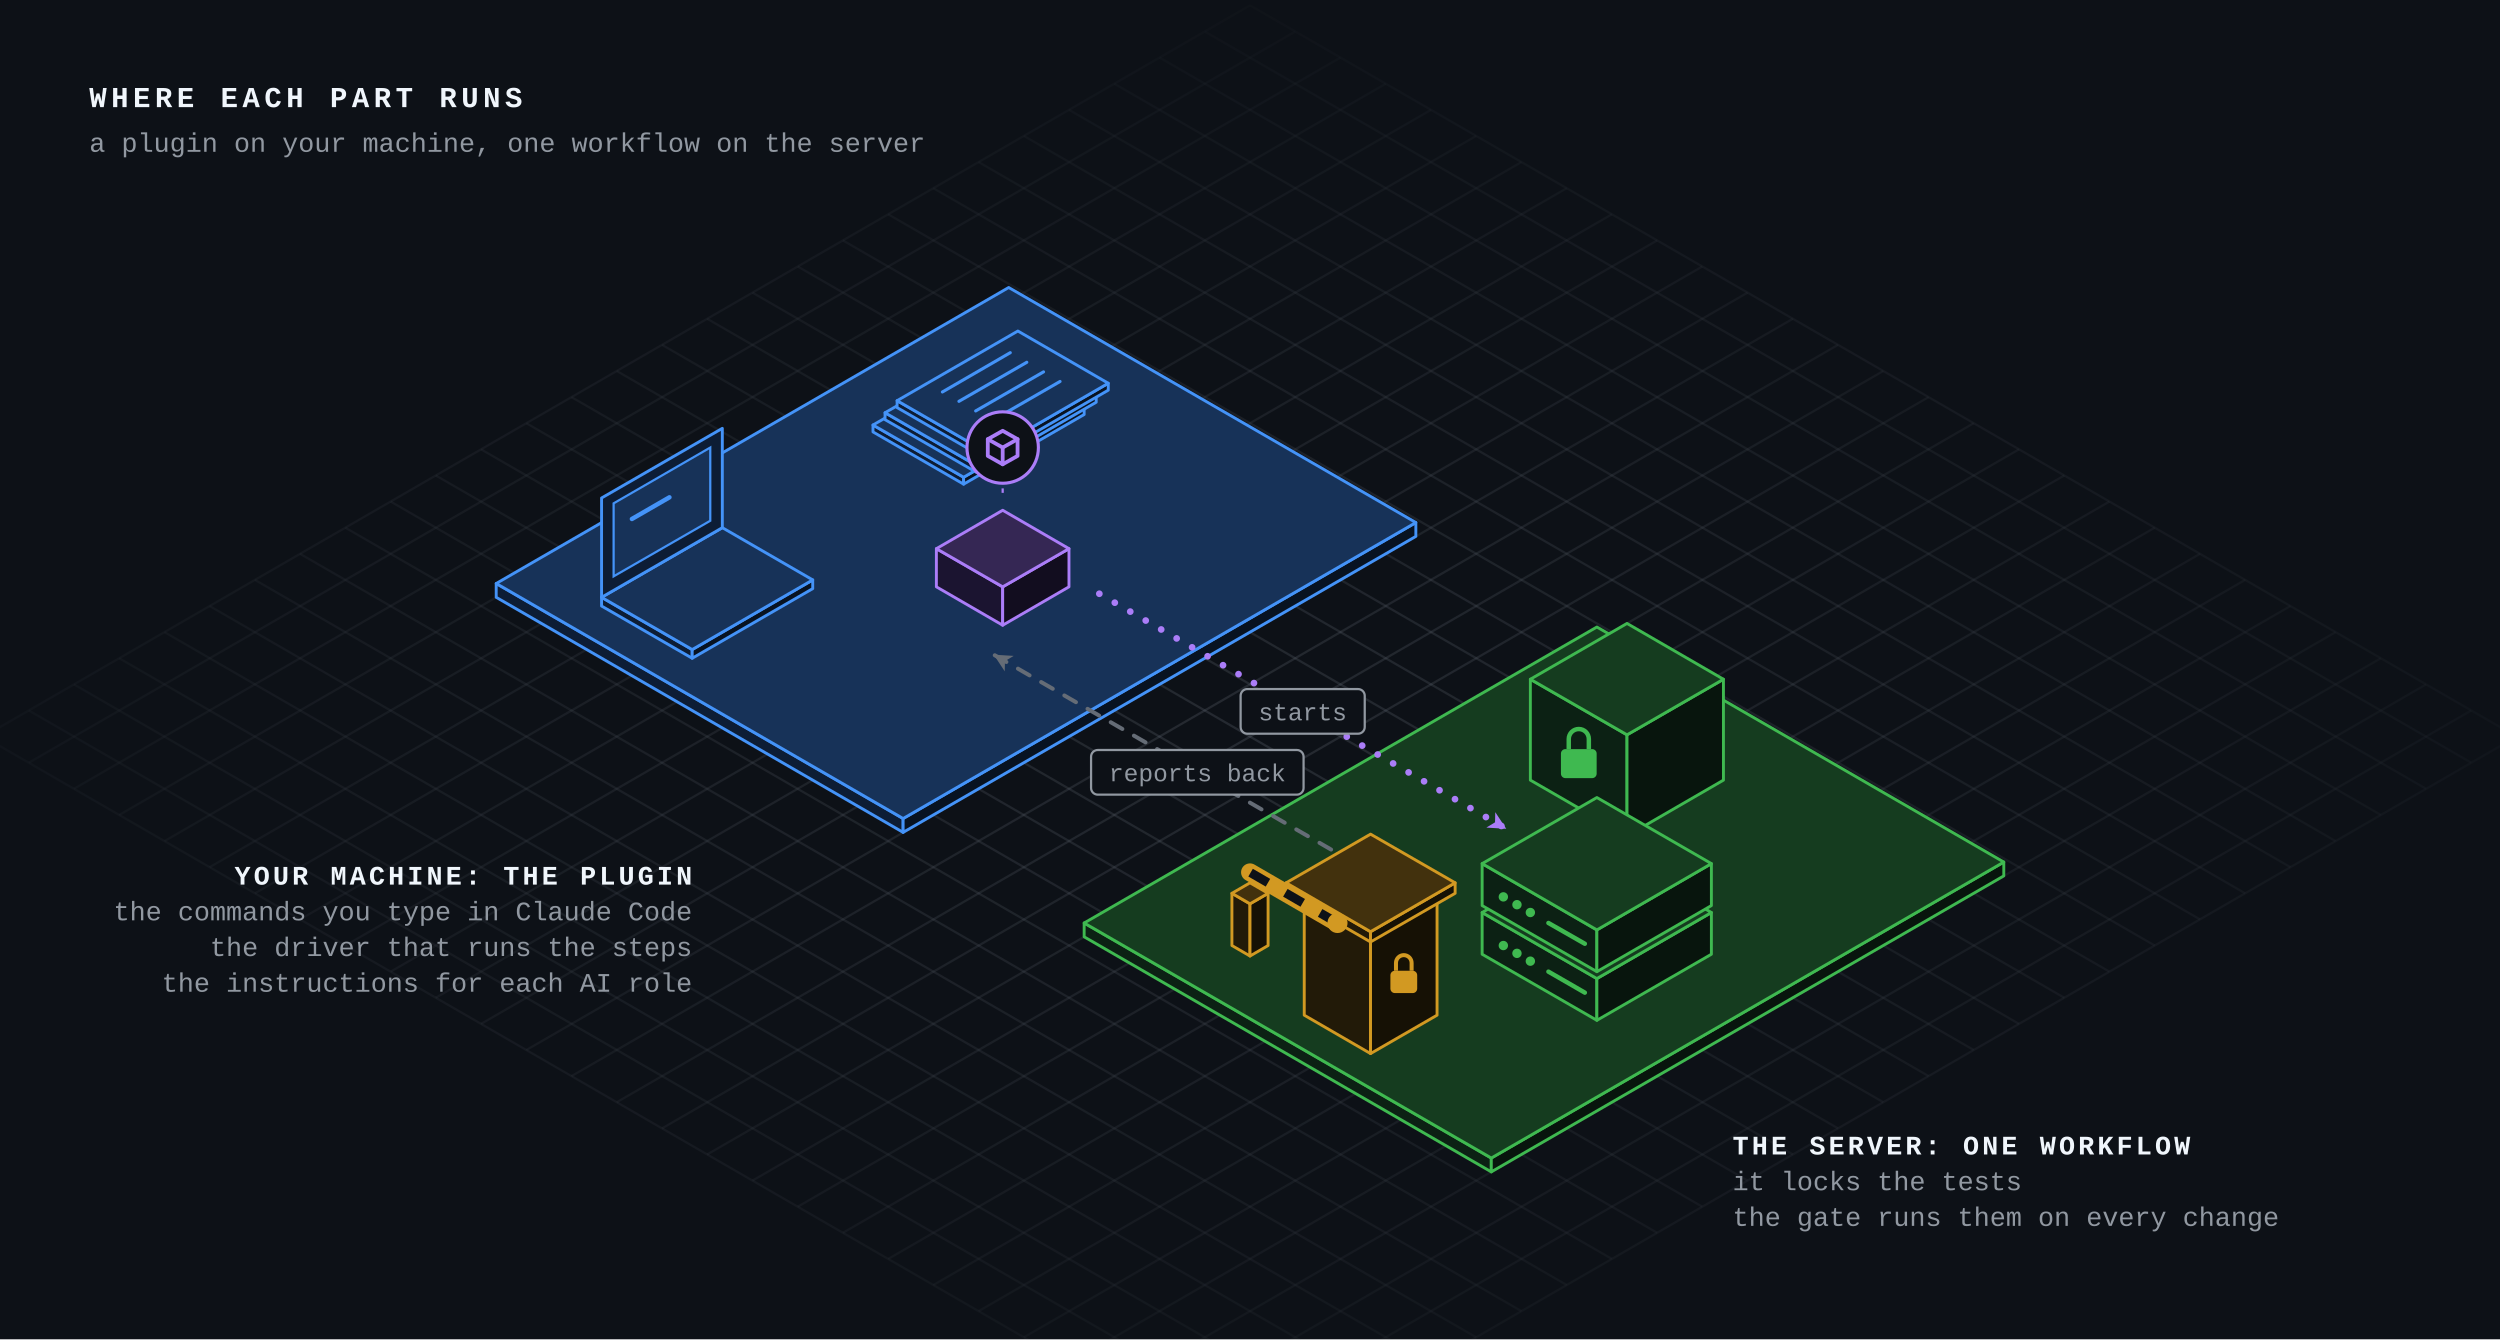
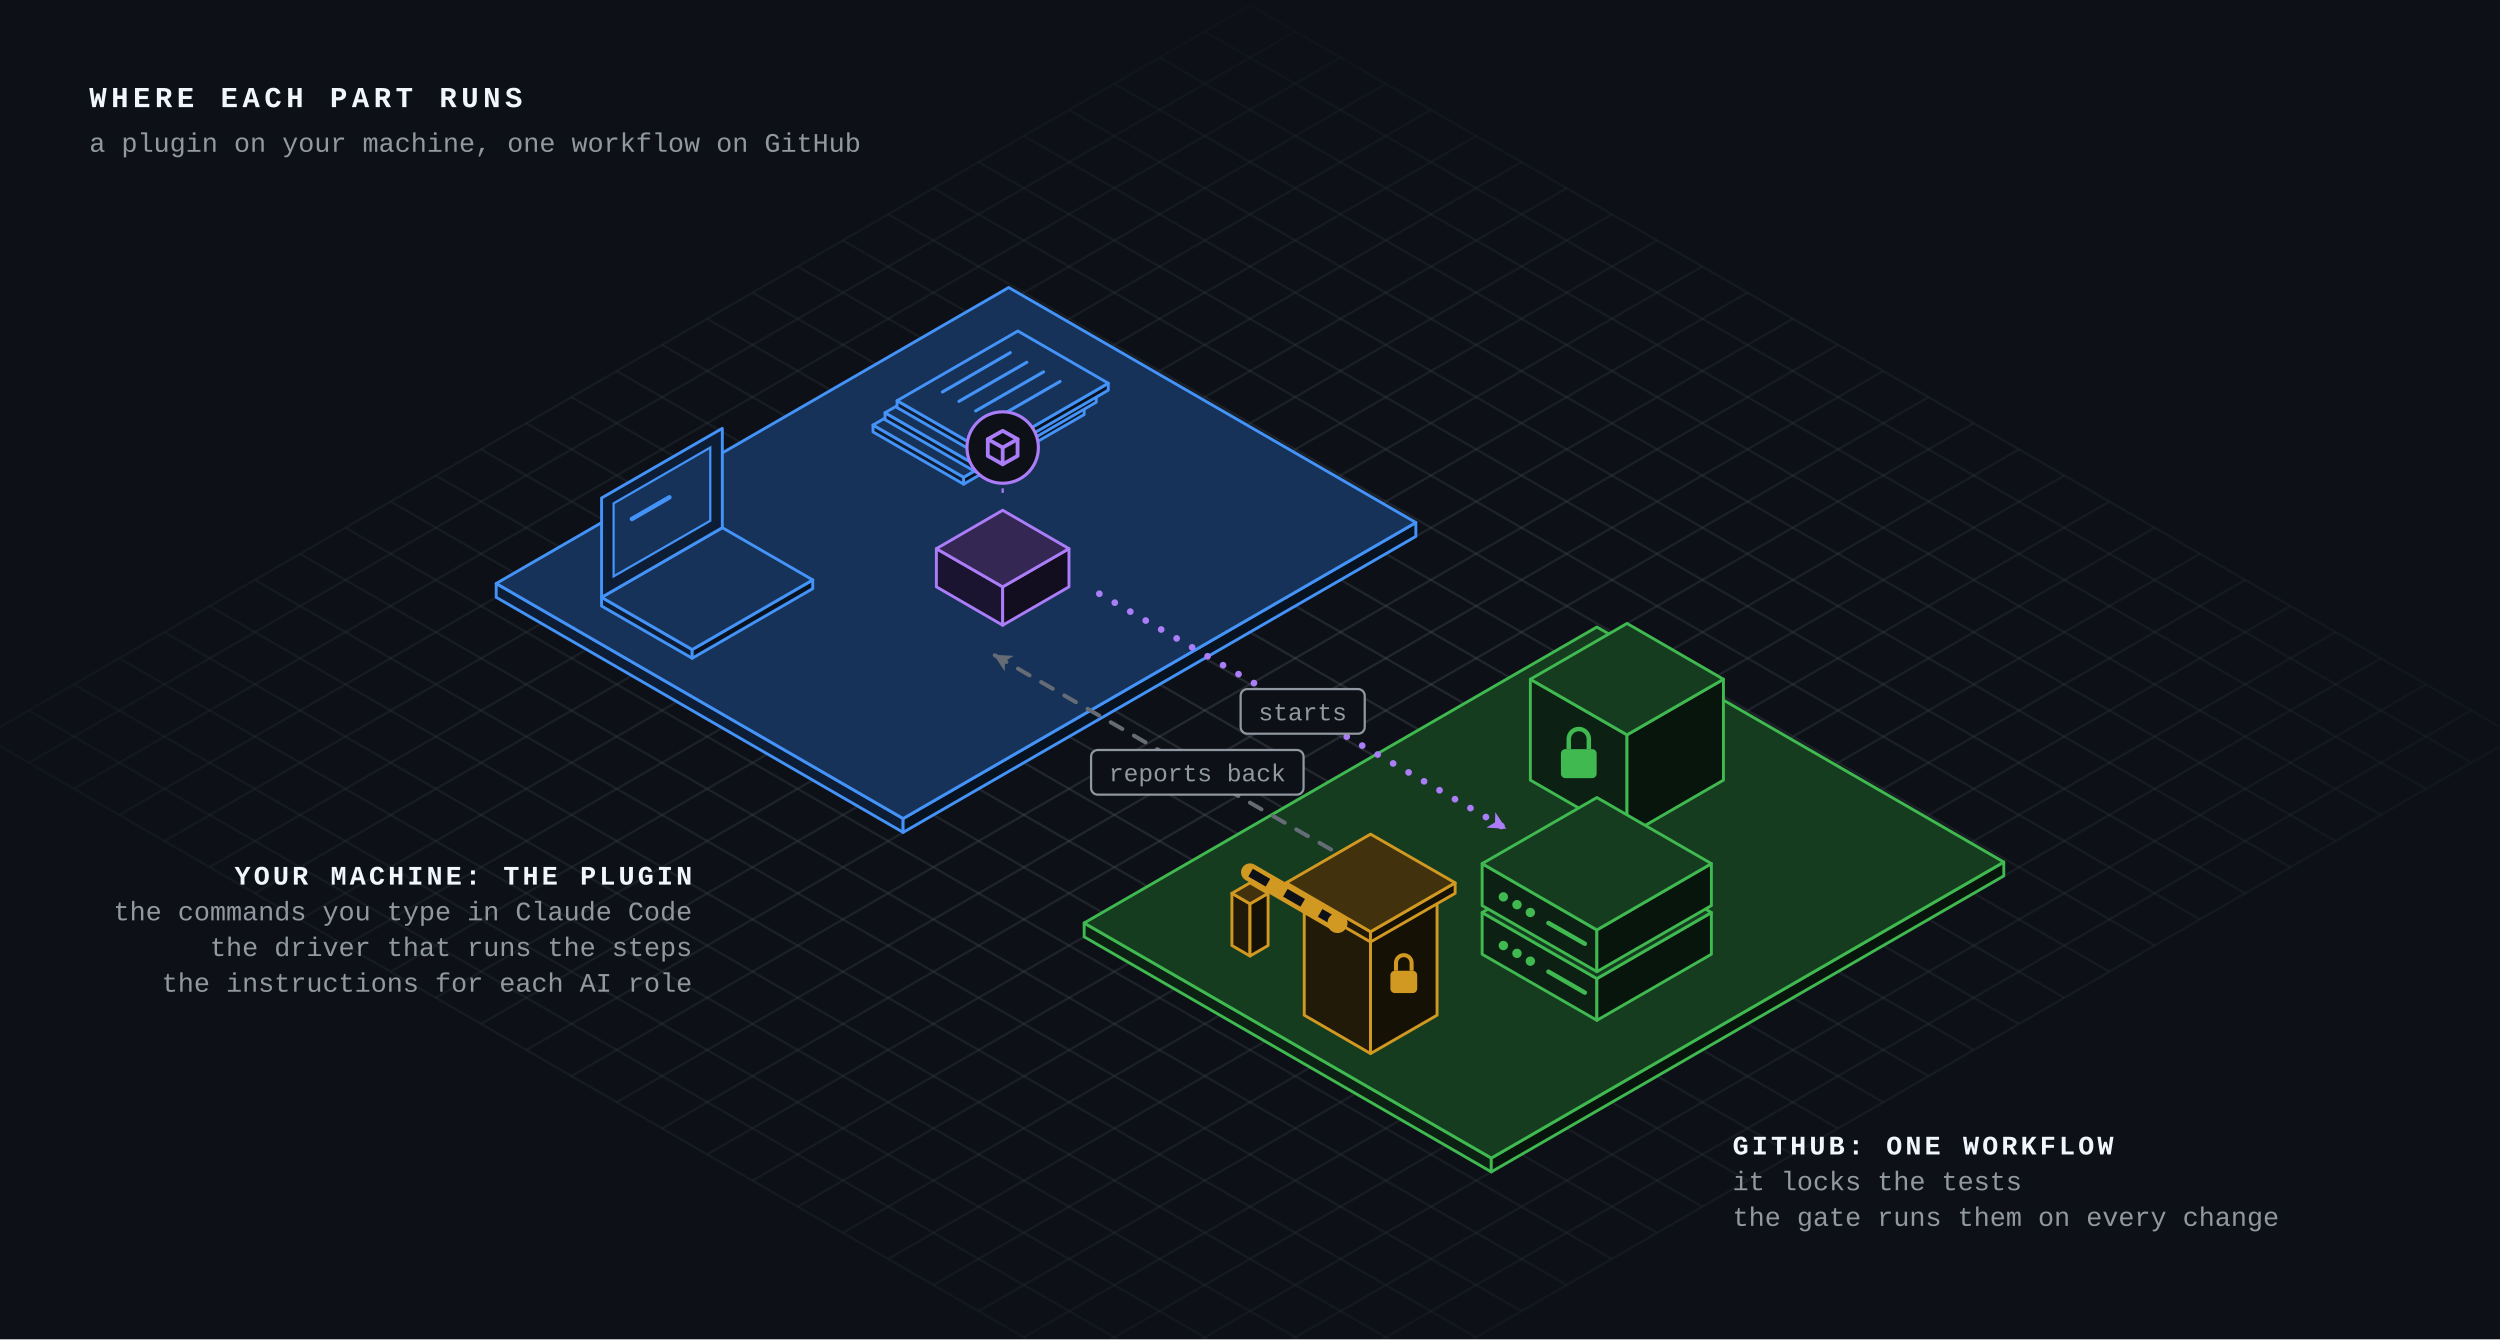
<svg xmlns="http://www.w3.org/2000/svg" viewBox="0 0 1120 600" width="1120" height="600" role="img" aria-labelledby="title desc" font-family="ui-monospace, SFMono-Regular, 'JetBrains Mono', 'Cascadia Mono', Menlo, Consolas, 'Liberation Mono', monospace">
  <defs>
    <radialGradient id="glow" cx="0.500" cy="0.550" r="0.6">
      <stop offset="0" stop-color="#fff" stop-opacity="1" />
      <stop offset="1" stop-color="#fff" stop-opacity="0" />
    </radialGradient>
    <mask id="fade">
      <rect width="1120" height="600" fill="url(#glow)" />
    </mask>
    <marker id="arrow-main" viewBox="0 0 10 10" refX="9" refY="5" markerWidth="10" markerHeight="10" markerUnits="userSpaceOnUse" orient="auto-start-reverse">
      <path d="M1,1 L9,5 L1,9 L3.2,5 z" fill="#ab7df8" />
    </marker>
    <marker id="arrow-side" viewBox="0 0 10 10" refX="9" refY="5" markerWidth="10" markerHeight="10" markerUnits="userSpaceOnUse" orient="auto-start-reverse">
      <path d="M1,1 L9,5 L1,9 L3.2,5 z" fill="#656c76" />
    </marker>
    <marker id="arrow-fail" viewBox="0 0 10 10" refX="9" refY="5" markerWidth="10" markerHeight="10" markerUnits="userSpaceOnUse" orient="auto-start-reverse">
      <path d="M1,1 L9,5 L1,9 L3.2,5 z" fill="#f85149" />
    </marker>
    <marker id="arrow-pass" viewBox="0 0 10 10" refX="9" refY="5" markerWidth="10" markerHeight="10" markerUnits="userSpaceOnUse" orient="auto-start-reverse">
      <path d="M1,1 L9,5 L1,9 L3.2,5 z" fill="#3fb950" />
    </marker>
  </defs>
  <style>.main{stroke-width:3;stroke-dasharray:0 8;animation:flow .8s linear infinite}.side{stroke-width:1.8;stroke-dasharray:6 6;animation:side 1.6s linear infinite}@keyframes flow{to{stroke-dashoffset:-8}}@keyframes side{to{stroke-dashoffset:-12}}@media (prefers-reduced-motion:reduce){.main,.side{animation:none}.ticket{display:none}}</style>
  <rect width="1120" height="600" fill="#0d1117" />
  <g mask="url(#fade)">
    <line x1="560.0" y1="2.4" x2="-7.4" y2="330.0" stroke="#656c76" stroke-opacity="0.28" stroke-width="1" />
    <line x1="560.0" y1="2.4" x2="1127.4" y2="330.0" stroke="#656c76" stroke-opacity="0.28" stroke-width="1" />
    <line x1="580.3" y1="14.1" x2="12.9" y2="341.7" stroke="#656c76" stroke-opacity="0.28" stroke-width="1" />
    <line x1="539.7" y1="14.1" x2="1107.1" y2="341.7" stroke="#656c76" stroke-opacity="0.28" stroke-width="1" />
    <line x1="600.5" y1="25.8" x2="33.1" y2="353.4" stroke="#656c76" stroke-opacity="0.28" stroke-width="1" />
    <line x1="519.5" y1="25.8" x2="1086.9" y2="353.4" stroke="#656c76" stroke-opacity="0.28" stroke-width="1" />
    <line x1="620.8" y1="37.5" x2="53.4" y2="365.1" stroke="#656c76" stroke-opacity="0.28" stroke-width="1" />
    <line x1="499.2" y1="37.5" x2="1066.6" y2="365.1" stroke="#656c76" stroke-opacity="0.28" stroke-width="1" />
    <line x1="641.1" y1="49.2" x2="73.7" y2="376.8" stroke="#656c76" stroke-opacity="0.28" stroke-width="1" />
    <line x1="478.9" y1="49.2" x2="1046.3" y2="376.8" stroke="#656c76" stroke-opacity="0.28" stroke-width="1" />
    <line x1="661.3" y1="60.9" x2="93.9" y2="388.5" stroke="#656c76" stroke-opacity="0.28" stroke-width="1" />
    <line x1="458.7" y1="60.9" x2="1026.1" y2="388.5" stroke="#656c76" stroke-opacity="0.28" stroke-width="1" />
    <line x1="681.6" y1="72.6" x2="114.2" y2="400.2" stroke="#656c76" stroke-opacity="0.28" stroke-width="1" />
    <line x1="438.4" y1="72.6" x2="1005.8" y2="400.2" stroke="#656c76" stroke-opacity="0.28" stroke-width="1" />
    <line x1="701.9" y1="84.3" x2="134.4" y2="411.9" stroke="#656c76" stroke-opacity="0.28" stroke-width="1" />
    <line x1="418.1" y1="84.3" x2="985.6" y2="411.9" stroke="#656c76" stroke-opacity="0.28" stroke-width="1" />
    <line x1="722.1" y1="96.0" x2="154.7" y2="423.6" stroke="#656c76" stroke-opacity="0.28" stroke-width="1" />
    <line x1="397.9" y1="96.0" x2="965.3" y2="423.6" stroke="#656c76" stroke-opacity="0.28" stroke-width="1" />
    <line x1="742.4" y1="107.7" x2="175.0" y2="435.3" stroke="#656c76" stroke-opacity="0.28" stroke-width="1" />
    <line x1="377.6" y1="107.7" x2="945.0" y2="435.3" stroke="#656c76" stroke-opacity="0.28" stroke-width="1" />
    <line x1="762.6" y1="119.4" x2="195.2" y2="447.0" stroke="#656c76" stroke-opacity="0.28" stroke-width="1" />
    <line x1="357.4" y1="119.4" x2="924.8" y2="447.0" stroke="#656c76" stroke-opacity="0.28" stroke-width="1" />
    <line x1="782.9" y1="131.1" x2="215.5" y2="458.7" stroke="#656c76" stroke-opacity="0.28" stroke-width="1" />
    <line x1="337.1" y1="131.1" x2="904.5" y2="458.7" stroke="#656c76" stroke-opacity="0.28" stroke-width="1" />
    <line x1="803.2" y1="142.8" x2="235.8" y2="470.4" stroke="#656c76" stroke-opacity="0.28" stroke-width="1" />
    <line x1="316.8" y1="142.8" x2="884.2" y2="470.4" stroke="#656c76" stroke-opacity="0.28" stroke-width="1" />
    <line x1="823.4" y1="154.5" x2="256.0" y2="482.1" stroke="#656c76" stroke-opacity="0.28" stroke-width="1" />
    <line x1="296.6" y1="154.5" x2="864.0" y2="482.1" stroke="#656c76" stroke-opacity="0.28" stroke-width="1" />
    <line x1="843.7" y1="166.2" x2="276.3" y2="493.8" stroke="#656c76" stroke-opacity="0.28" stroke-width="1" />
    <line x1="276.3" y1="166.2" x2="843.7" y2="493.8" stroke="#656c76" stroke-opacity="0.28" stroke-width="1" />
    <line x1="864.0" y1="177.9" x2="296.6" y2="505.5" stroke="#656c76" stroke-opacity="0.28" stroke-width="1" />
    <line x1="256.0" y1="177.9" x2="823.4" y2="505.5" stroke="#656c76" stroke-opacity="0.28" stroke-width="1" />
    <line x1="884.2" y1="189.6" x2="316.8" y2="517.2" stroke="#656c76" stroke-opacity="0.28" stroke-width="1" />
    <line x1="235.8" y1="189.6" x2="803.2" y2="517.2" stroke="#656c76" stroke-opacity="0.28" stroke-width="1" />
    <line x1="904.5" y1="201.3" x2="337.1" y2="528.9" stroke="#656c76" stroke-opacity="0.28" stroke-width="1" />
    <line x1="215.5" y1="201.3" x2="782.9" y2="528.9" stroke="#656c76" stroke-opacity="0.28" stroke-width="1" />
    <line x1="924.8" y1="213.0" x2="357.4" y2="540.6" stroke="#656c76" stroke-opacity="0.28" stroke-width="1" />
    <line x1="195.2" y1="213.0" x2="762.6" y2="540.6" stroke="#656c76" stroke-opacity="0.28" stroke-width="1" />
    <line x1="945.0" y1="224.7" x2="377.6" y2="552.3" stroke="#656c76" stroke-opacity="0.28" stroke-width="1" />
    <line x1="175.0" y1="224.7" x2="742.4" y2="552.3" stroke="#656c76" stroke-opacity="0.28" stroke-width="1" />
    <line x1="965.3" y1="236.4" x2="397.9" y2="564.0" stroke="#656c76" stroke-opacity="0.28" stroke-width="1" />
    <line x1="154.7" y1="236.4" x2="722.1" y2="564.0" stroke="#656c76" stroke-opacity="0.28" stroke-width="1" />
    <line x1="985.6" y1="248.1" x2="418.1" y2="575.7" stroke="#656c76" stroke-opacity="0.28" stroke-width="1" />
    <line x1="134.4" y1="248.1" x2="701.9" y2="575.7" stroke="#656c76" stroke-opacity="0.28" stroke-width="1" />
    <line x1="1005.8" y1="259.8" x2="438.4" y2="587.4" stroke="#656c76" stroke-opacity="0.28" stroke-width="1" />
    <line x1="114.2" y1="259.8" x2="681.6" y2="587.4" stroke="#656c76" stroke-opacity="0.28" stroke-width="1" />
    <line x1="1026.1" y1="271.5" x2="458.7" y2="599.1" stroke="#656c76" stroke-opacity="0.28" stroke-width="1" />
    <line x1="93.9" y1="271.5" x2="661.3" y2="599.1" stroke="#656c76" stroke-opacity="0.28" stroke-width="1" />
    <line x1="1046.3" y1="283.2" x2="478.9" y2="610.8" stroke="#656c76" stroke-opacity="0.28" stroke-width="1" />
    <line x1="73.7" y1="283.2" x2="641.1" y2="610.8" stroke="#656c76" stroke-opacity="0.28" stroke-width="1" />
    <line x1="1066.6" y1="294.9" x2="499.2" y2="622.5" stroke="#656c76" stroke-opacity="0.28" stroke-width="1" />
    <line x1="53.4" y1="294.9" x2="620.8" y2="622.5" stroke="#656c76" stroke-opacity="0.28" stroke-width="1" />
    <line x1="1086.9" y1="306.6" x2="519.5" y2="634.2" stroke="#656c76" stroke-opacity="0.28" stroke-width="1" />
    <line x1="33.1" y1="306.6" x2="600.5" y2="634.2" stroke="#656c76" stroke-opacity="0.28" stroke-width="1" />
    <line x1="1107.1" y1="318.3" x2="539.7" y2="645.9" stroke="#656c76" stroke-opacity="0.28" stroke-width="1" />
    <line x1="12.9" y1="318.3" x2="580.3" y2="645.9" stroke="#656c76" stroke-opacity="0.28" stroke-width="1" />
    <line x1="1127.4" y1="330.0" x2="560.0" y2="657.6" stroke="#656c76" stroke-opacity="0.28" stroke-width="1" />
    <line x1="-7.4" y1="330.0" x2="560.0" y2="657.6" stroke="#656c76" stroke-opacity="0.28" stroke-width="1" />
  </g>
  <polygon points="222.3,261.4 404.6,366.7 404.6,372.9 222.3,267.6" fill="#0d1d35" stroke="#4493f8" stroke-width="1.3" stroke-linejoin="round" />
  <polygon points="404.6,366.7 634.3,234.1 634.3,240.3 404.6,372.9" fill="#081322" stroke="#4493f8" stroke-width="1.3" stroke-linejoin="round" />
  <polygon points="222.3,261.4 404.6,366.7 634.3,234.1 451.9,128.8" fill="#173258" stroke="#4493f8" stroke-width="1.3" stroke-linejoin="round" />
  <polygon points="485.7,413.5 668.1,518.8 668.1,525.0 485.7,419.7" fill="#0c2114" stroke="#3fb950" stroke-width="1.3" stroke-linejoin="round" />
  <polygon points="668.1,518.8 897.7,386.2 897.7,392.4 668.1,525.0" fill="#08150d" stroke="#3fb950" stroke-width="1.3" stroke-linejoin="round" />
  <polygon points="485.7,413.5 668.1,518.8 897.7,386.2 715.4,280.9" fill="#153c1f" stroke="#3fb950" stroke-width="1.3" stroke-linejoin="round" />
  <polyline class="main" points="492.5,266.0 674.8,371.3" fill="none" stroke="#ab7df8" stroke-linecap="round" stroke-linejoin="round" marker-end="url(#arrow-main)" />
  <polyline class="side" points="627.5,398.6 445.2,293.3" fill="none" stroke="#656c76" stroke-linecap="round" stroke-linejoin="round" marker-end="url(#arrow-side)" />
  <polygon points="391.1,190.4 431.7,213.8 431.7,216.9 391.1,193.5" fill="#0d1d35" stroke="#4493f8" stroke-width="1.3" stroke-linejoin="round" />
  <polygon points="431.7,213.8 485.7,182.6 485.7,185.7 431.7,216.9" fill="#081322" stroke="#4493f8" stroke-width="1.3" stroke-linejoin="round" />
  <polygon points="391.1,190.4 431.7,213.8 485.7,182.6 445.2,159.2" fill="#173258" stroke="#4493f8" stroke-width="1.3" stroke-linejoin="round" />
  <polygon points="396.5,184.9 437.1,208.3 437.1,211.4 396.5,188.0" fill="#0d1d35" stroke="#4493f8" stroke-width="1.3" stroke-linejoin="round" />
  <polygon points="437.1,208.3 491.1,177.1 491.1,180.2 437.1,211.4" fill="#081322" stroke="#4493f8" stroke-width="1.3" stroke-linejoin="round" />
  <polygon points="396.5,184.9 437.1,208.3 491.1,177.1 450.6,153.7" fill="#173258" stroke="#4493f8" stroke-width="1.3" stroke-linejoin="round" />
  <polygon points="401.9,179.5 442.5,202.9 442.5,206.0 401.9,182.6" fill="#0d1d35" stroke="#4493f8" stroke-width="1.3" stroke-linejoin="round" />
  <polygon points="442.5,202.9 496.5,171.7 496.5,174.8 442.5,206.0" fill="#081322" stroke="#4493f8" stroke-width="1.3" stroke-linejoin="round" />
  <polygon points="401.9,179.5 442.5,202.9 496.5,171.7 456.0,148.3" fill="#173258" stroke="#4493f8" stroke-width="1.3" stroke-linejoin="round" />
  <line x1="452.6" y1="158.0" x2="422.2" y2="175.6" stroke="#4493f8" stroke-width="1.4" stroke-linecap="round" />
  <line x1="460.0" y1="162.3" x2="429.6" y2="179.8" stroke="#4493f8" stroke-width="1.4" stroke-linecap="round" />
  <line x1="467.5" y1="166.6" x2="437.1" y2="184.1" stroke="#4493f8" stroke-width="1.4" stroke-linecap="round" />
  <line x1="474.9" y1="170.9" x2="444.5" y2="188.4" stroke="#4493f8" stroke-width="1.4" stroke-linecap="round" />
  <polygon points="419.5,245.8 449.2,262.9 449.2,280.1 419.5,262.9" fill="#1b1430" stroke="#ab7df8" stroke-width="1.3" stroke-linejoin="round" />
  <polygon points="449.2,262.9 478.9,245.8 478.9,262.9 449.2,280.1" fill="#120d1f" stroke="#ab7df8" stroke-width="1.3" stroke-linejoin="round" />
  <polygon points="419.5,245.8 449.2,262.9 478.9,245.8 449.2,228.6" fill="#352754" stroke="#ab7df8" stroke-width="1.3" stroke-linejoin="round" />
  <line x1="449.2" y1="220.8" x2="449.2" y2="216.5" stroke="#ab7df8" stroke-width="1" stroke-dasharray="2 3" />
  <circle cx="449.2" cy="200.5" r="16" fill="#0d1117" stroke="#ab7df8" stroke-width="1.4" />
  <g transform="translate(439.2,190.5) scale(0.8333)" fill="none" stroke="#ab7df8" stroke-width="2.04" stroke-linecap="round" stroke-linejoin="round">
    <path d="M12 3l8 4.5v9L12 21l-8-4.5v-9z" />
    <path d="M4 7.5l8 4.5l8-4.5" />
    <path d="M12 12v9" />
  </g>
  <polygon points="269.5,267.6 310.1,291.0 310.1,294.9 269.5,271.5" fill="#0d1d35" stroke="#4493f8" stroke-width="1.3" stroke-linejoin="round" />
  <polygon points="310.1,291.0 364.1,259.8 364.1,263.7 310.1,294.9" fill="#081322" stroke="#4493f8" stroke-width="1.3" stroke-linejoin="round" />
  <polygon points="269.5,267.6 310.1,291.0 364.1,259.8 323.6,236.4" fill="#173258" stroke="#4493f8" stroke-width="1.3" stroke-linejoin="round" />
  <polygon points="323.6,236.4 269.5,267.6 269.5,223.1 323.6,191.9" fill="#0d1d35" stroke="#4493f8" stroke-width="1.3" stroke-linejoin="round" />
  <polygon points="318.2,233.3 274.9,258.2 274.9,225.5 318.2,200.5" fill="#173258" stroke="#4493f8" stroke-width="1" />
  <line x1="283.1" y1="232.5" x2="299.9" y2="222.8" stroke="#4493f8" stroke-width="2" stroke-linecap="round" />
  <polygon points="685.6,304.3 728.9,329.2 728.9,374.5 685.6,349.5" fill="#0c2114" stroke="#3fb950" stroke-width="1.3" stroke-linejoin="round" />
  <polygon points="728.9,329.2 772.1,304.3 772.1,349.5 728.9,374.5" fill="#08150d" stroke="#3fb950" stroke-width="1.3" stroke-linejoin="round" />
  <polygon points="685.6,304.3 728.9,329.2 772.1,304.3 728.9,279.3" fill="#153c1f" stroke="#3fb950" stroke-width="1.3" stroke-linejoin="round" />
  <rect x="699.3" y="335.6" width="16" height="13" rx="2" fill="#3fb950" />
  <path d="M702.8,335.6 v-4.5 a4.5,4.5 0 0 1 9,0 v4.5" fill="none" stroke="#3fb950" stroke-width="2" />
  <polygon points="664.0,408.8 715.4,438.4 715.4,457.1 664.0,427.5" fill="#0c2114" stroke="#3fb950" stroke-width="1.3" stroke-linejoin="round" />
  <polygon points="715.4,438.4 766.7,408.8 766.7,427.5 715.4,457.1" fill="#08150d" stroke="#3fb950" stroke-width="1.3" stroke-linejoin="round" />
  <polygon points="664.0,408.8 715.4,438.4 766.7,408.8 715.4,379.1" fill="#153c1f" stroke="#3fb950" stroke-width="1.3" stroke-linejoin="round" />
  <circle cx="673.5" cy="423.6" r="2.1" fill="#3fb950" />
  <circle cx="679.6" cy="427.1" r="2.1" fill="#3fb950" />
  <circle cx="685.6" cy="430.6" r="2.1" fill="#3fb950" />
  <line x1="693.7" y1="435.3" x2="710.0" y2="444.7" stroke="#3fb950" stroke-width="2" stroke-linecap="round" />
  <polygon points="664.0,386.9 715.4,416.6 715.4,435.3 664.0,405.7" fill="#0c2114" stroke="#3fb950" stroke-width="1.3" stroke-linejoin="round" />
  <polygon points="715.4,416.6 766.7,386.9 766.7,405.7 715.4,435.3" fill="#08150d" stroke="#3fb950" stroke-width="1.3" stroke-linejoin="round" />
  <polygon points="664.0,386.9 715.4,416.6 766.7,386.9 715.4,357.3" fill="#153c1f" stroke="#3fb950" stroke-width="1.3" stroke-linejoin="round" />
  <circle cx="673.5" cy="401.8" r="2.1" fill="#3fb950" />
  <circle cx="679.6" cy="405.3" r="2.1" fill="#3fb950" />
  <circle cx="685.6" cy="408.8" r="2.1" fill="#3fb950" />
  <line x1="693.7" y1="413.5" x2="710.0" y2="422.8" stroke="#3fb950" stroke-width="2" stroke-linecap="round" />
  <polygon points="584.3,400.2 614.0,417.4 614.0,472.0 584.3,454.8" fill="#221a08" stroke="#d29922" stroke-width="1.3" stroke-linejoin="round" />
  <polygon points="614.0,417.4 643.8,400.2 643.8,454.8 614.0,472.0" fill="#161105" stroke="#d29922" stroke-width="1.3" stroke-linejoin="round" />
  <polygon points="584.3,400.2 614.0,417.4 643.8,400.2 614.0,383.0" fill="#42310d" stroke="#d29922" stroke-width="1.3" stroke-linejoin="round" />
  <polygon points="576.2,395.5 614.0,417.4 614.0,422.0 576.2,400.2" fill="#221a08" stroke="#d29922" stroke-width="1.3" stroke-linejoin="round" />
  <polygon points="614.0,417.4 651.9,395.5 651.9,400.2 614.0,422.0" fill="#161105" stroke="#d29922" stroke-width="1.3" stroke-linejoin="round" />
  <polygon points="576.2,395.5 614.0,417.4 651.9,395.5 614.0,373.7" fill="#42310d" stroke="#d29922" stroke-width="1.3" stroke-linejoin="round" />
  <rect x="622.9" y="434.9" width="12" height="10" rx="2" fill="#d29922" />
  <path d="M625.4,434.9 v-3.5 a3.5,3.5 0 0 1 7,0 v3.5" fill="none" stroke="#d29922" stroke-width="1.8" />
  <polygon points="551.9,400.2 560.0,404.9 560.0,428.3 551.9,423.6" fill="#221a08" stroke="#d29922" stroke-width="1.3" stroke-linejoin="round" />
  <polygon points="560.0,404.9 568.1,400.2 568.1,423.6 560.0,428.3" fill="#161105" stroke="#d29922" stroke-width="1.3" stroke-linejoin="round" />
  <polygon points="551.9,400.2 560.0,404.9 568.1,400.2 560.0,395.5" fill="#42310d" stroke="#d29922" stroke-width="1.3" stroke-linejoin="round" />
  <g class="still" style="transform-origin:599.2px 413.5px">
    <line x1="599.2" y1="413.5" x2="560.0" y2="390.8" stroke="#d29922" stroke-width="8" stroke-linecap="round" />
    <line x1="599.2" y1="413.5" x2="560.0" y2="390.8" stroke="#0d1117" stroke-width="4" stroke-dasharray="9 9" />
  </g>
  <circle cx="599.2" cy="413.5" r="4.5" fill="#d29922" />
  <text x="40" y="48" font-size="13" font-weight="700" letter-spacing="2" fill="#f0f6fc">WHERE EACH PART RUNS</text>
-   <text x="40" y="68" font-size="12" fill="#9198a1">a plugin on your machine, one workflow on the server</text>
+   <text x="40" y="68" font-size="12" fill="#9198a1">a plugin on your machine, one workflow on GitHub</text>
  <rect x="555.8" y="308.7" width="55.6" height="20" rx="3" fill="#0d1117" stroke="#9198a1" />
  <text x="583.6" y="322.7" text-anchor="middle" font-size="11" fill="#9198a1">starts</text>
  <rect x="488.8" y="336.0" width="95.2" height="20" rx="3" fill="#0d1117" stroke="#9198a1" />
  <text x="536.4" y="350.0" text-anchor="middle" font-size="11" fill="#9198a1">reports back</text>
  <text x="310.1" y="396.3" text-anchor="end" font-size="12" font-weight="700" letter-spacing="1.4" fill="#f0f6fc">YOUR MACHINE: THE PLUGIN</text>
  <text x="310.1" y="412.3" text-anchor="end" font-size="12" fill="#9198a1">the commands you type in Claude Code</text>
  <text x="310.1" y="428.3" text-anchor="end" font-size="12" fill="#9198a1">the driver that runs the steps</text>
  <text x="310.1" y="444.3" text-anchor="end" font-size="12" fill="#9198a1">the instructions for each AI role</text>
-   <text x="776.2" y="517.2" text-anchor="start" font-size="12" font-weight="700" letter-spacing="1.4" fill="#f0f6fc">THE SERVER: ONE WORKFLOW</text>
+   <text x="776.2" y="517.2" text-anchor="start" font-size="12" font-weight="700" letter-spacing="1.4" fill="#f0f6fc">GITHUB: ONE WORKFLOW</text>
  <text x="776.2" y="533.2" text-anchor="start" font-size="12" fill="#9198a1">it locks the tests</text>
  <text x="776.2" y="549.2" text-anchor="start" font-size="12" fill="#9198a1">the gate runs them on every change</text>
</svg>
